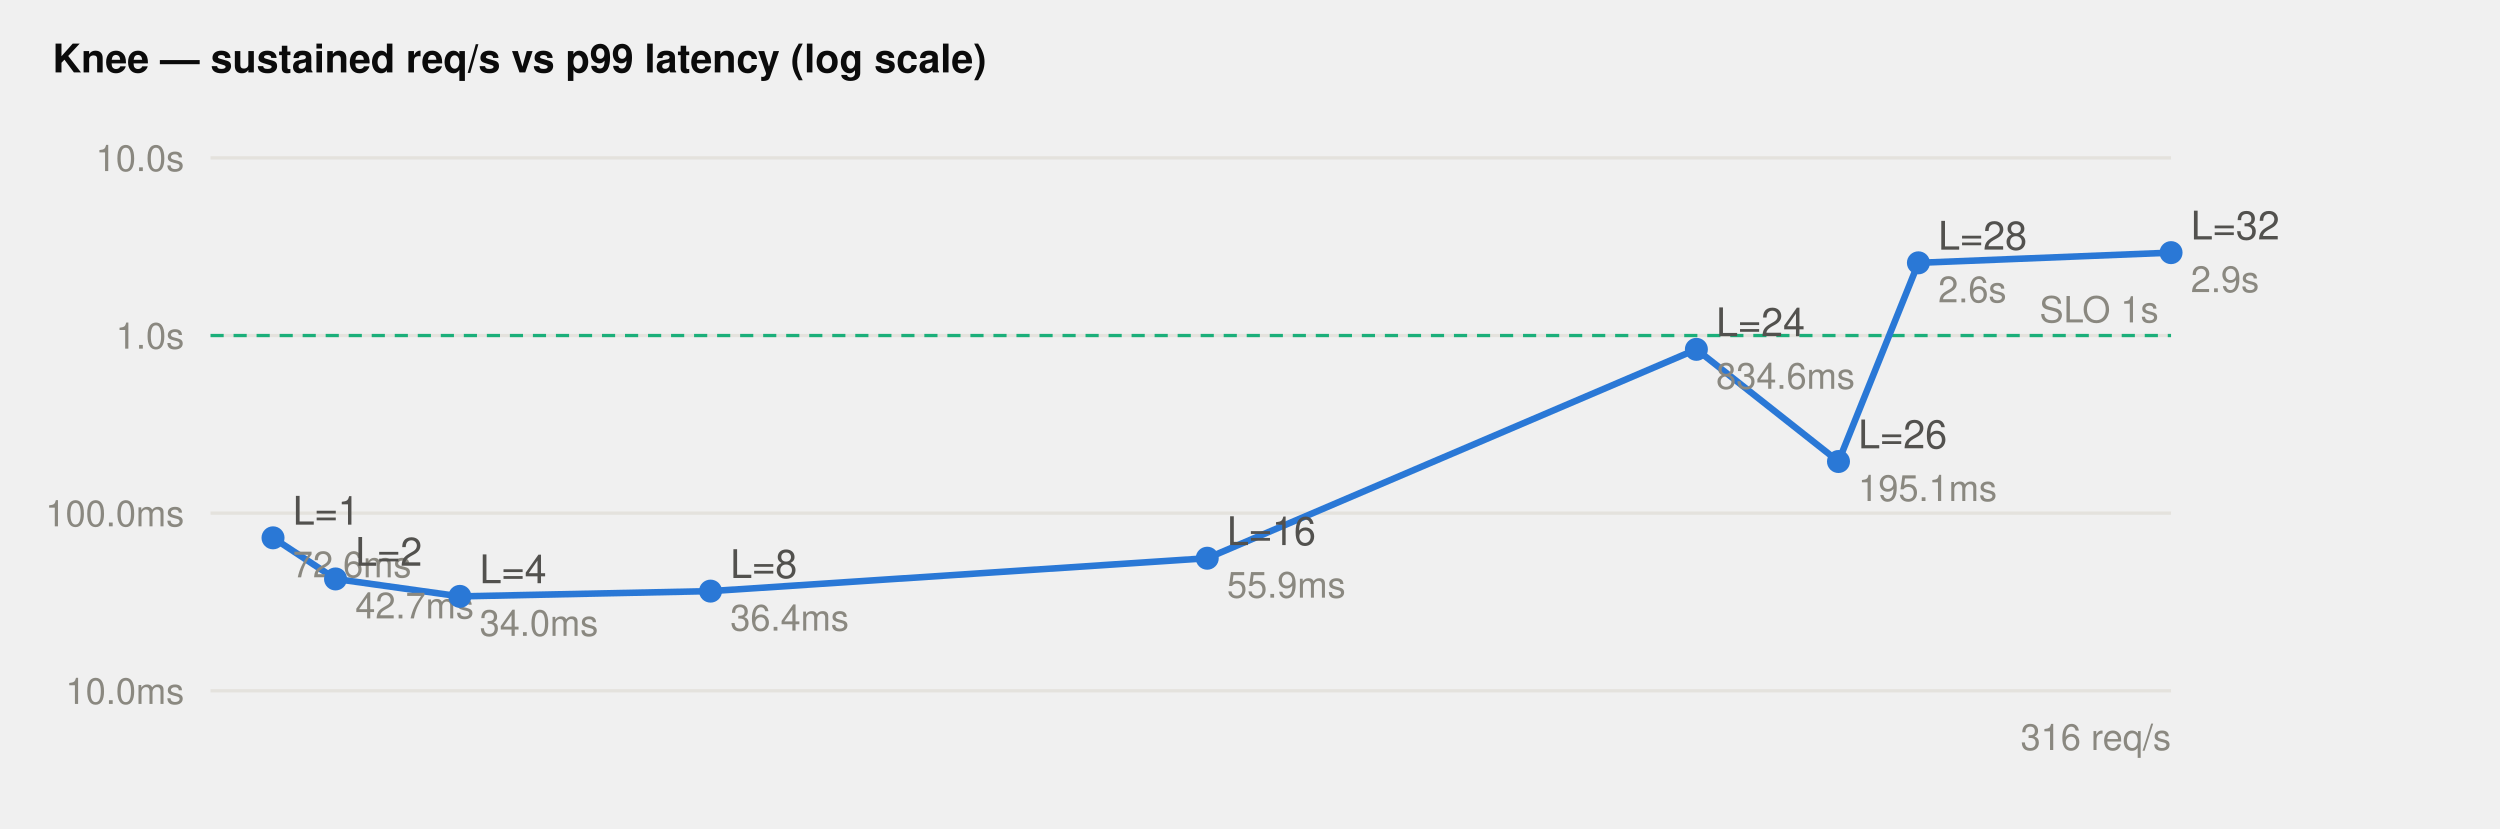
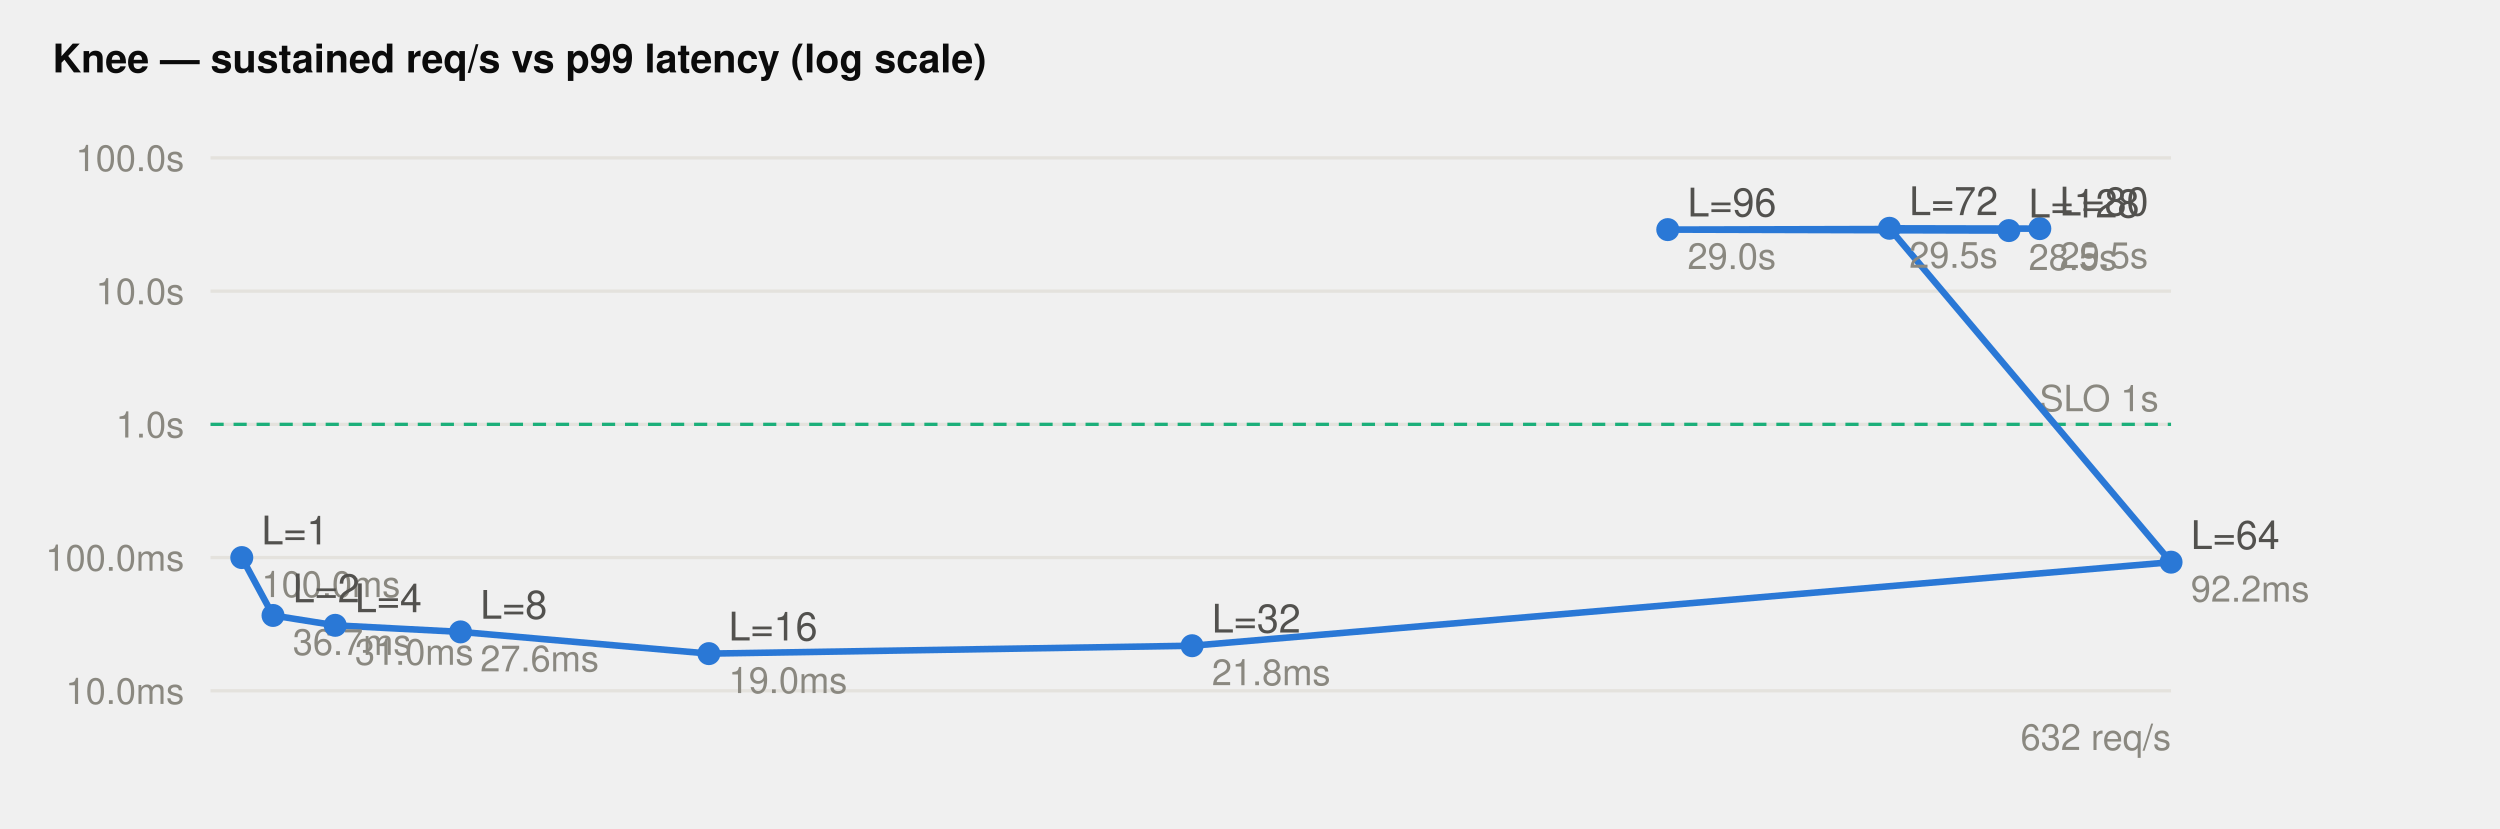
<svg xmlns="http://www.w3.org/2000/svg" viewBox="0 0 760 252" role="img" aria-label="Knee/saturation curve — sustained req/s vs p99 latency">
  <style>
text { fill: #52514e; font: 12px -apple-system, 'Segoe UI', Helvetica, Arial, sans-serif; }
.title { fill: #0b0b0b; font-weight: 600; }
.muted { fill: #8a8880; font-size: 11px; }
.grid { stroke: #e4e2dd; stroke-width: 1; }
.s1 { fill: #2a78d6; } .s1s { stroke: #2a78d6; }
.s2 { fill: #1baf7a; } .s2s { stroke: #1baf7a; }
@media (prefers-color-scheme: dark) {
text { fill: #c3c2b7; }
.title { fill: #ffffff; }
.muted { fill: #8f8e85; }
.grid { stroke: #3a3a38; }
.s1 { fill: #3987e5; } .s1s { stroke: #3987e5; }
.s2 { fill: #199e70; } .s2s { stroke: #199e70; }
}
</style>
  <text x="16" y="22" class="title">Knee — sustained req/s vs p99 latency (log scale)</text>
  <line class="grid" x1="64" y1="210.0" x2="660" y2="210.0" />
  <text class="muted" x="56.0" y="214.0" text-anchor="end">10.0ms</text>
-   <line class="grid" x1="64" y1="156.0" x2="660" y2="156.0" />
-   <text class="muted" x="56.0" y="160.0" text-anchor="end">100.0ms</text>
-   <line class="grid" x1="64" y1="102.0" x2="660" y2="102.0" />
-   <text class="muted" x="56.0" y="106.0" text-anchor="end">1.0s</text>
+   <line class="grid" x1="64" y1="169.5" x2="660" y2="169.5" />
+   <text class="muted" x="56.0" y="173.5" text-anchor="end">100.0ms</text>
+   <line class="grid" x1="64" y1="129.0" x2="660" y2="129.0" />
+   <text class="muted" x="56.0" y="133.0" text-anchor="end">1.0s</text>
+   <line class="grid" x1="64" y1="88.5" x2="660" y2="88.5" />
+   <text class="muted" x="56.0" y="92.5" text-anchor="end">10.0s</text>
  <line class="grid" x1="64" y1="48.0" x2="660" y2="48.0" />
-   <text class="muted" x="56.0" y="52.0" text-anchor="end">10.0s</text>
-   <line class="s2s" x1="64" y1="102.0" x2="660" y2="102.0" stroke-dasharray="4 3" />
-   <text class="muted" x="620.0" y="98.0">SLO 1s</text>
-   <text class="muted" x="660" y="228.0" text-anchor="end">316 req/s</text>
-   <polyline class="s1s" fill="none" stroke-width="2" points="83.0,163.5 102.0,176.0 139.8,181.3 216.0,179.7 367.0,169.7 515.7,106.2 558.9,140.3 583.2,79.9 660.0,76.8" />
-   <circle class="s1" cx="83.0" cy="163.5" r="3.5" />
-   <text x="89.0" y="159.5">L=1</text>
-   <text class="muted" x="89.0" y="175.5">72.6ms</text>
-   <circle class="s1" cx="102.0" cy="176.0" r="3.5" />
-   <text x="108.0" y="172.0">L=2</text>
-   <text class="muted" x="108.0" y="188.0">42.7ms</text>
-   <circle class="s1" cx="139.8" cy="181.3" r="3.5" />
-   <text x="145.8" y="177.3">L=4</text>
-   <text class="muted" x="145.8" y="193.3">34.0ms</text>
-   <circle class="s1" cx="216.0" cy="179.7" r="3.5" />
-   <text x="222.0" y="175.7">L=8</text>
-   <text class="muted" x="222.0" y="191.7">36.4ms</text>
-   <circle class="s1" cx="367.0" cy="169.7" r="3.5" />
-   <text x="373.0" y="165.7">L=16</text>
-   <text class="muted" x="373.0" y="181.7">55.9ms</text>
-   <circle class="s1" cx="515.7" cy="106.2" r="3.5" />
-   <text x="521.7" y="102.2">L=24</text>
-   <text class="muted" x="521.7" y="118.2">834.6ms</text>
-   <circle class="s1" cx="558.9" cy="140.3" r="3.5" />
-   <text x="564.9" y="136.3">L=26</text>
-   <text class="muted" x="564.9" y="152.3">195.1ms</text>
-   <circle class="s1" cx="583.2" cy="79.9" r="3.5" />
-   <text x="589.2" y="75.9">L=28</text>
-   <text class="muted" x="589.2" y="91.9">2.6s</text>
-   <circle class="s1" cx="660.0" cy="76.8" r="3.5" />
-   <text x="666.0" y="72.8">L=32</text>
-   <text class="muted" x="666.0" y="88.8">2.9s</text>
+   <text class="muted" x="56.0" y="52.0" text-anchor="end">100.0s</text>
+   <line class="s2s" x1="64" y1="129.0" x2="660" y2="129.0" stroke-dasharray="4 3" />
+   <text class="muted" x="620.0" y="125.0">SLO 1s</text>
+   <text class="muted" x="660" y="228.0" text-anchor="end">632 req/s</text>
+   <polyline class="s1s" fill="none" stroke-width="2" points="73.5,169.5 83.0,187.1 101.9,190.1 140.0,192.1 215.5,198.7 362.4,196.3 660.0,170.9 574.4,69.4 620.1,69.5 507.0,69.8 610.7,70.1" />
+   <circle class="s1" cx="73.5" cy="169.5" r="3.5" />
+   <text x="79.5" y="165.5">L=1</text>
+   <text class="muted" x="79.5" y="181.5">100.0ms</text>
+   <circle class="s1" cx="83.0" cy="187.1" r="3.5" />
+   <text x="89.0" y="183.1">L=2</text>
+   <text class="muted" x="89.0" y="199.1">36.7ms</text>
+   <circle class="s1" cx="101.9" cy="190.1" r="3.5" />
+   <text x="107.9" y="186.1">L=4</text>
+   <text class="muted" x="107.9" y="202.1">31.0ms</text>
+   <circle class="s1" cx="140.0" cy="192.1" r="3.5" />
+   <text x="146.0" y="188.1">L=8</text>
+   <text class="muted" x="146.0" y="204.1">27.6ms</text>
+   <circle class="s1" cx="215.5" cy="198.7" r="3.5" />
+   <text x="221.5" y="194.7">L=16</text>
+   <text class="muted" x="221.5" y="210.7">19.0ms</text>
+   <circle class="s1" cx="362.4" cy="196.3" r="3.5" />
+   <text x="368.4" y="192.3">L=32</text>
+   <text class="muted" x="368.4" y="208.3">21.8ms</text>
+   <circle class="s1" cx="660.0" cy="170.9" r="3.5" />
+   <text x="666.0" y="166.9">L=64</text>
+   <text class="muted" x="666.0" y="182.9">92.2ms</text>
+   <circle class="s1" cx="574.4" cy="69.4" r="3.5" />
+   <text x="580.4" y="65.4">L=72</text>
+   <text class="muted" x="580.4" y="81.4">29.5s</text>
+   <circle class="s1" cx="620.1" cy="69.5" r="3.5" />
+   <text x="626.1" y="65.5">L=80</text>
+   <text class="muted" x="626.1" y="81.5">29.5s</text>
+   <circle class="s1" cx="507.0" cy="69.8" r="3.5" />
+   <text x="513.0" y="65.8">L=96</text>
+   <text class="muted" x="513.0" y="81.8">29.0s</text>
+   <circle class="s1" cx="610.7" cy="70.1" r="3.5" />
+   <text x="616.7" y="66.1">L=128</text>
+   <text class="muted" x="616.7" y="82.1">28.5s</text>
</svg>
